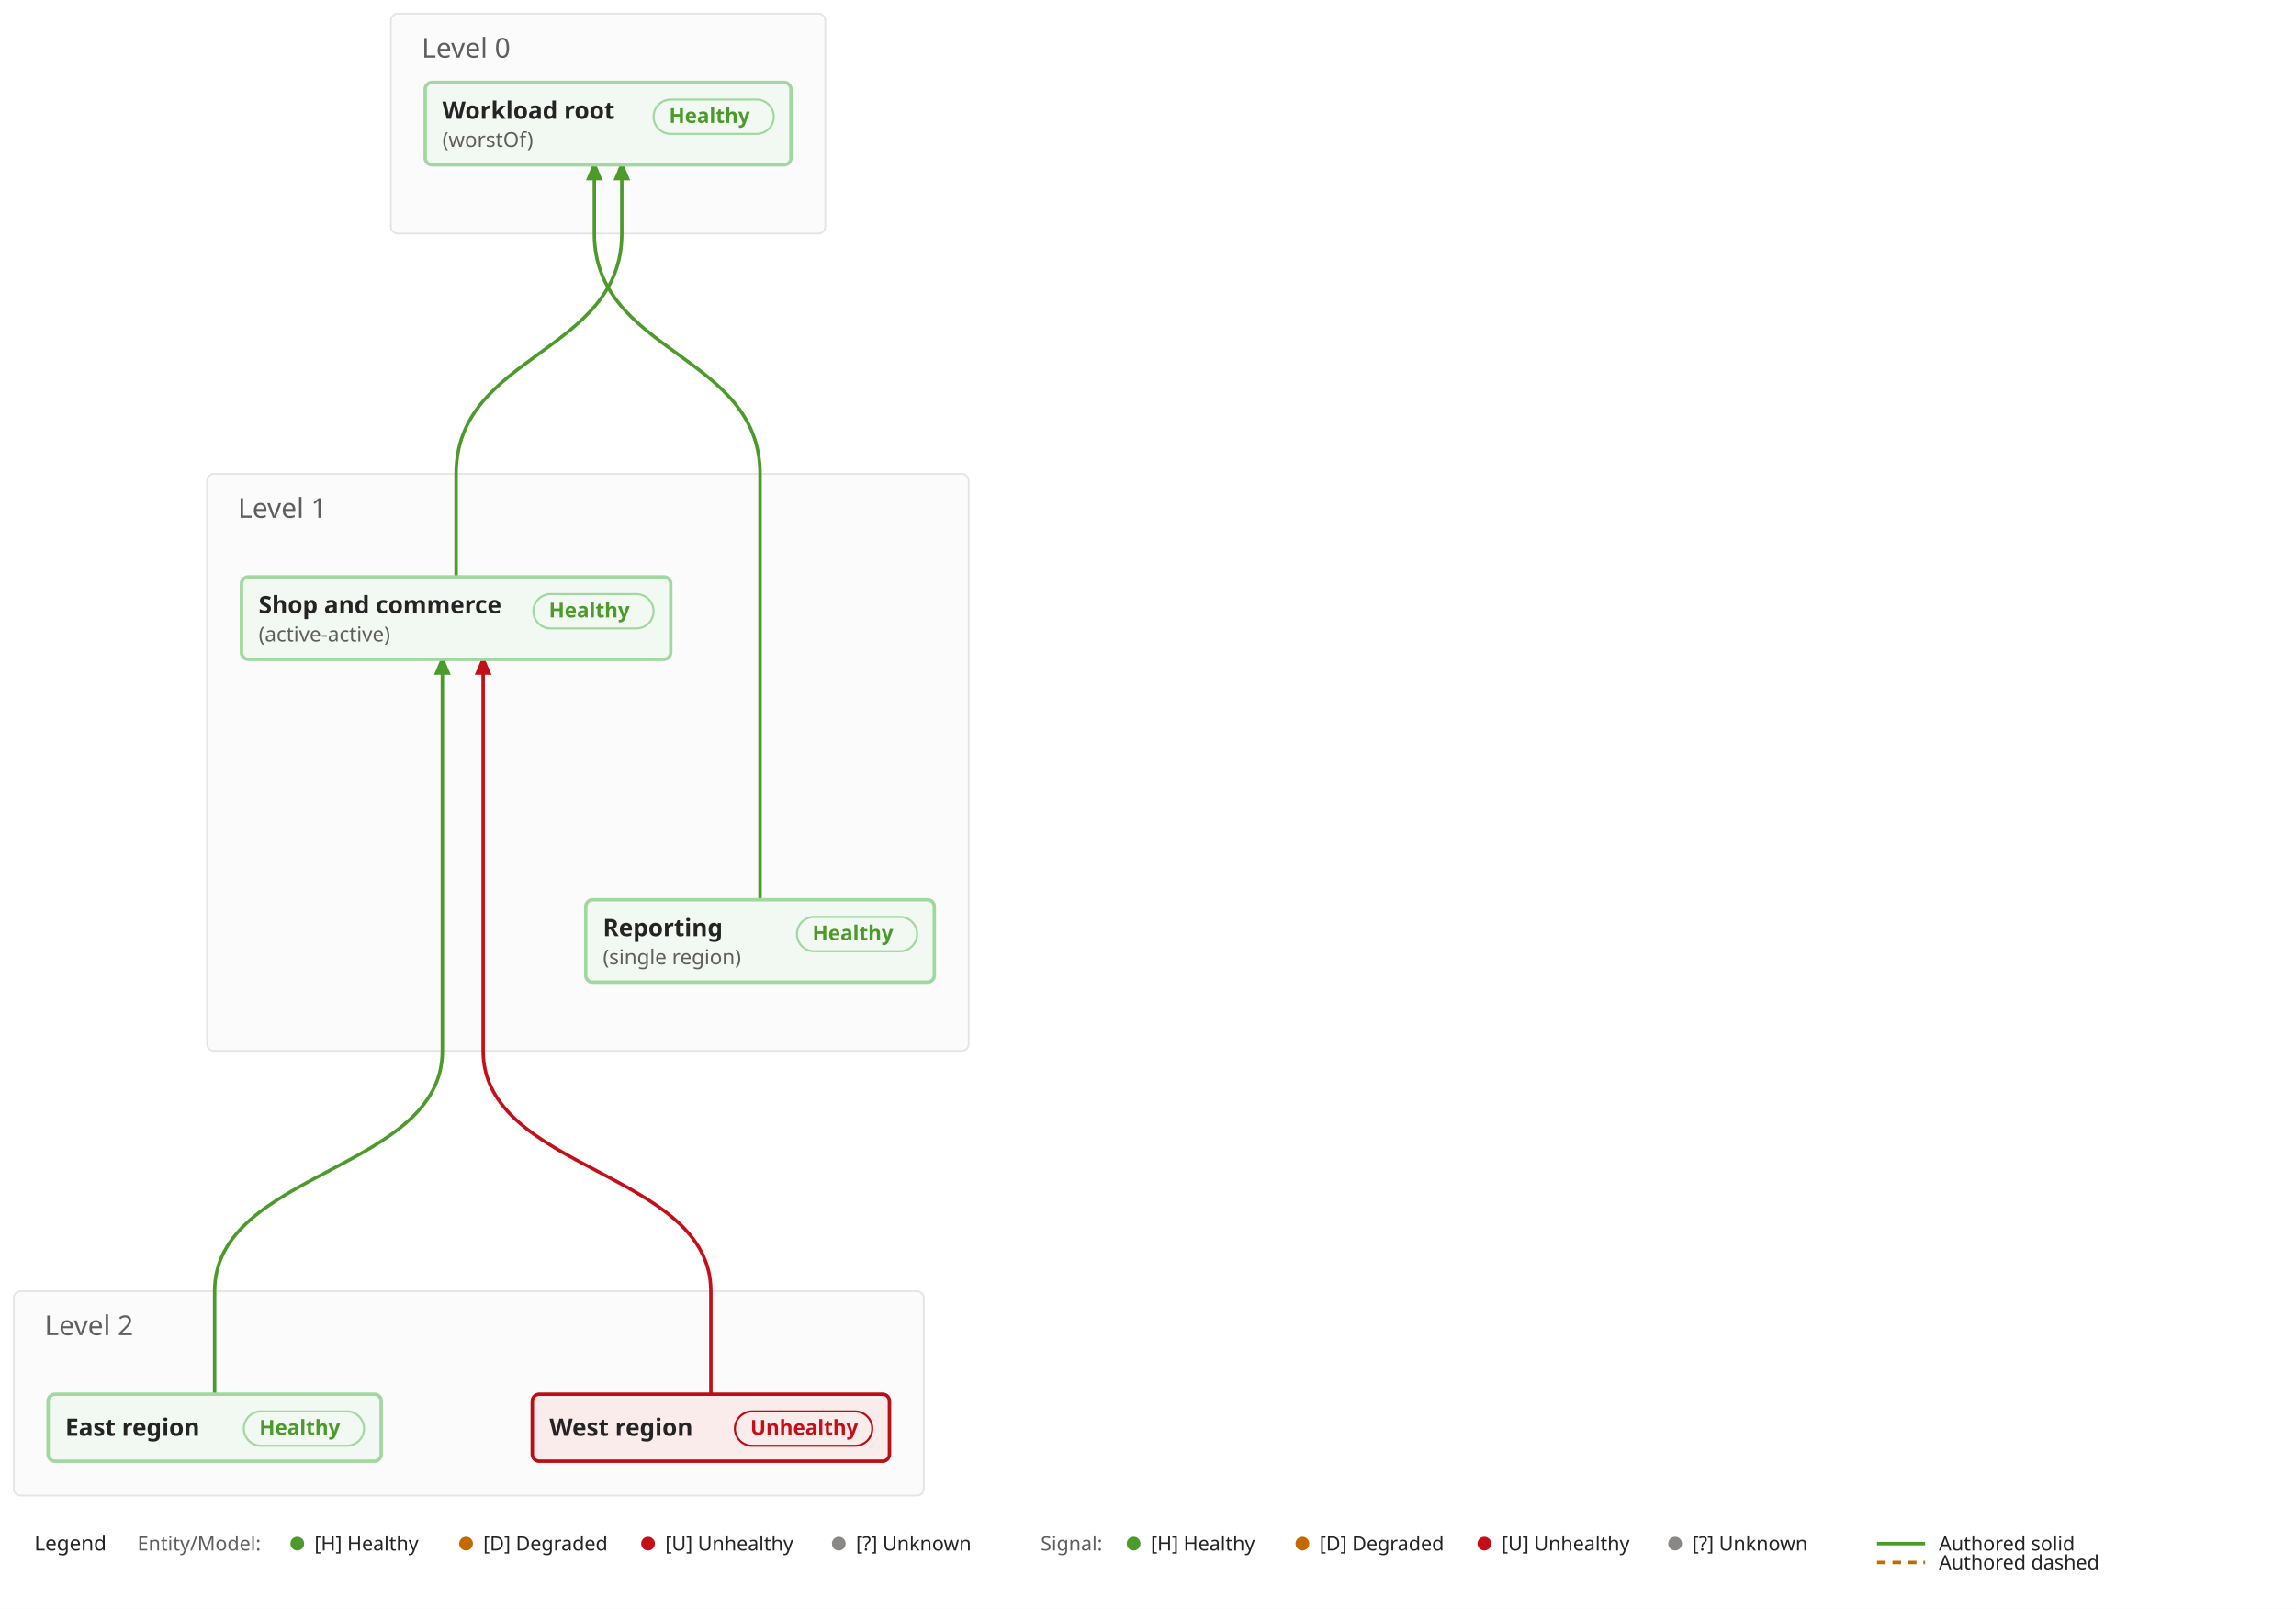
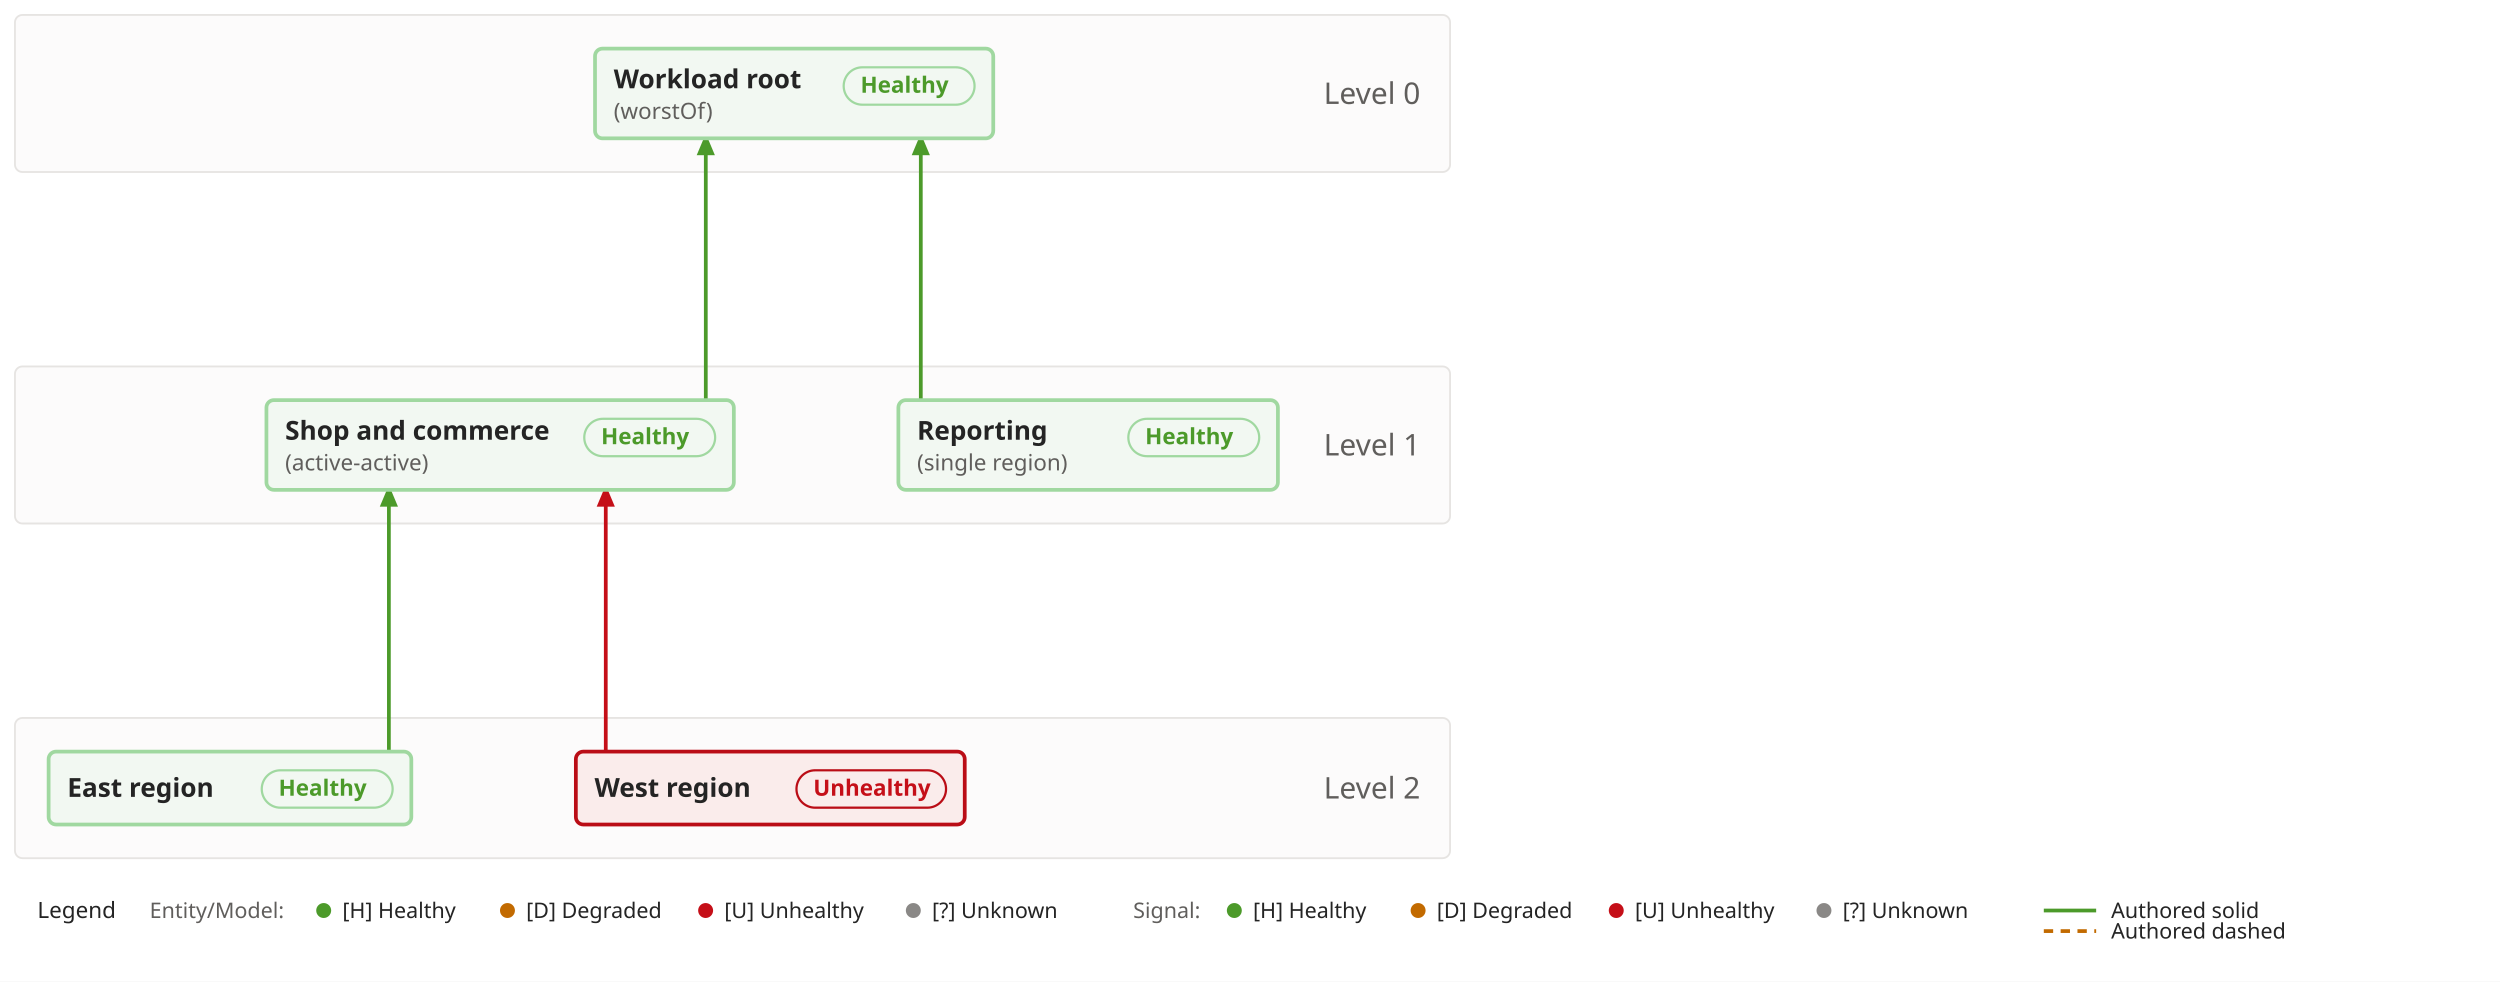
- <svg xmlns="http://www.w3.org/2000/svg" class="pele pele-flowchart ahm-root" style="font-family:Segoe UI, Arial Unicode MS, Arial, sans-serif;color:#242424;font:16px sans-serif;letter-spacing:normal;word-spacing:normal;text-transform:none;direction:ltr;" fill="#242424" aria-roledescription="flowchart" role="img" aria-labelledby="ahm-682476ff07-title ahm-682476ff07-desc" data-ahm-theme="portal" viewBox="0 0 1337.15 937" width="1337.15" height="937">
+ <svg xmlns="http://www.w3.org/2000/svg" class="pele pele-flowchart ahm-root" style="font-family:Segoe UI, Arial Unicode MS, Arial, sans-serif;color:#242424;font:16px sans-serif;letter-spacing:normal;word-spacing:normal;text-transform:none;direction:ltr;" fill="#242424" aria-roledescription="flowchart" role="img" aria-labelledby="ahm-682476ff07-title ahm-682476ff07-desc" data-ahm-theme="portal" viewBox="0 0 1337.15 525" width="1337.15" height="525">
  <rect class="ahm-bg" x="0" y="0" width="100%" height="100%" fill="#ffffff" />
-   <g class="pele-clusters">
-     <g class="pele-cluster" data-id="lane_2">
-       <rect x="227.63" y="8" width="253" height="128" fill="#faf9f8" fill-opacity="0.5" stroke="#e6e4e2" style="rx:4px;" />
-       <text class="pele-cluster-label" fill="#605e5c" x="271.42" y="33.6" text-anchor="middle">Level 0</text>
+   <g transform="translate(18,18)">
+     <g class="pele-clusters">
+       <g class="pele-cluster" data-id="lane_0">
+         <rect x="-10" y="366" width="767.59" height="75" fill="#faf9f8" fill-opacity="0.5" stroke="#e6e4e2" style="rx:4px;" />
+         <text class="pele-cluster-label" fill="#605e5c" x="690" y="409.1" text-anchor="start">Level 2</text>
+       </g>
+       <g class="pele-cluster" data-id="lane_1">
+         <rect x="-10" y="178" width="767.59" height="84" fill="#faf9f8" fill-opacity="0.5" stroke="#e6e4e2" style="rx:4px;" />
+         <text class="pele-cluster-label" fill="#605e5c" x="690" y="225.6" text-anchor="start">Level 1</text>
+       </g>
+       <g class="pele-cluster" data-id="lane_2">
+         <rect x="-10" y="-10" width="767.59" height="84" fill="#faf9f8" fill-opacity="0.5" stroke="#e6e4e2" style="rx:4px;" />
+         <text class="pele-cluster-label" fill="#605e5c" x="690" y="37.6" text-anchor="start">Level 0</text>
+       </g>
    </g>
-     <g class="pele-cluster" data-id="lane_1">
-       <rect x="120.63" y="276" width="443.5" height="336" fill="#faf9f8" fill-opacity="0.5" stroke="#e6e4e2" style="rx:4px;" />
-       <text class="pele-cluster-label" fill="#605e5c" x="164.42" y="301.6" text-anchor="middle">Level 1</text>
+     <g class="pele-edges" fill="none" stroke="#605e5c" stroke-linecap="round">
+       <g class="pele-edge" data-id="L_east_shop_0" style="stroke:#4c9a2a;stroke-width:2px;">
+         <path d="M190.0 384.0 L190.0 251.0" />
+         <path class="pele-marker" d="M190,244L193.36,252L186.64,252Z" fill="#4c9a2a" stroke="#4c9a2a" />
+       </g>
+       <g class="pele-edge" data-id="L_west_shop_0" style="stroke:#c50f18;stroke-width:2px;">
+         <path d="M306.0 384.0 L306.0 251.0" />
+         <path class="pele-marker" d="M306,244L309.36,252L302.64,252Z" fill="#c50f18" stroke="#c50f18" />
+       </g>
+       <g class="pele-edge" data-id="L_rep_root_0" style="stroke:#4c9a2a;stroke-width:2px;">
+         <path d="M474.5 196.0 L474.5 63.0" />
+         <path class="pele-marker" d="M474.5,56L477.86,64L471.14,64Z" fill="#4c9a2a" stroke="#4c9a2a" />
+       </g>
+       <g class="pele-edge" data-id="L_shop_root_0" style="stroke:#4c9a2a;stroke-width:2px;">
+         <path d="M359.5 196.0 L359.5 63.0" />
+         <path class="pele-marker" d="M359.5,56L362.86,64L356.14,64Z" fill="#4c9a2a" stroke="#4c9a2a" />
+       </g>
    </g>
-     <g class="pele-cluster" data-id="lane_0">
-       <rect x="8" y="752" width="530" height="119" fill="#faf9f8" fill-opacity="0.5" stroke="#e6e4e2" style="rx:4px;" />
-       <text class="pele-cluster-label" fill="#605e5c" x="51.8" y="777.6" text-anchor="middle">Level 2</text>
-     </g>
-   </g>
-   <g class="pele-edges" fill="none" stroke="#605e5c" stroke-linecap="round">
-     <g class="pele-edge" data-id="L_east_shop_0" style="stroke:#4c9a2a;stroke-width:2px;">
-       <path d="M125,812L125,752C125,682 257.63,682 257.63,612L257.63,391" />
-       <path class="pele-marker" d="M257.63,384L260.99,392L254.27,392Z" fill="#4c9a2a" stroke="#4c9a2a" />
-     </g>
-     <g class="pele-edge" data-id="L_west_shop_0" style="stroke:#c50f18;stroke-width:2px;">
-       <path d="M414,812L414,752C414,682 281.38,682 281.38,612L281.38,391" />
-       <path class="pele-marker" d="M281.38,384L284.74,392L278.02,392Z" fill="#c50f18" stroke="#c50f18" />
-     </g>
-     <g class="pele-edge" data-id="L_rep_root_0" style="stroke:#4c9a2a;stroke-width:2px;">
-       <path d="M442.63,524L442.63,276C442.63,206 346.13,206 346.13,136L346.13,103" />
-       <path class="pele-marker" d="M346.13,96L349.49,104L342.77,104Z" fill="#4c9a2a" stroke="#4c9a2a" />
-     </g>
-     <g class="pele-edge" data-id="L_shop_root_0" style="stroke:#4c9a2a;stroke-width:2px;">
-       <path d="M265.63,336L265.63,276C265.63,206 362.13,206 362.13,136L362.13,103" />
-       <path class="pele-marker" d="M362.13,96L365.49,104L358.77,104Z" fill="#4c9a2a" stroke="#4c9a2a" />
-     </g>
-   </g>
-   <g class="pele-nodes">
-     <g class="pele-node pele-shape-rect ahm_healthy ahm_card state-healthy" data-id="east" transform="translate(125,831.5)">
-       <rect x="-97" y="-19.5" width="194" height="39" fill="#ffffff" stroke="#e6e4e2" style="rx:4px;fill:#f2f8f2;stroke:#a0d8a0;stroke-width:2px;" />
-       <g class="ahm-node-content">
-         <defs class="ahm-node-clips" />
-         <g class="ahm-entity-header entity-state-healthy">
-           <text class="ahm-entity-title" x="-87" y="4.7" font-size="14" fill="#242424" text-anchor="start" font-weight="700">
-             <tspan x="-87" y="4.7">East region</tspan>
-           </text>
-           <rect class="ahm-entity-status-badge entity-state-healthy" x="17" y="-9.5" width="70" height="20" rx="10" ry="10" fill="#f2f8f2" stroke="#a0d8a0" stroke-width="1.2" />
-           <text class="ahm-entity-status-text entity-state-healthy" x="26" y="4.1" font-size="12" font-weight="600" fill="#4c9a2a" text-anchor="start">Healthy</text>
+     <g class="pele-nodes">
+       <g class="pele-node pele-shape-rect ahm_healthy ahm_card state-healthy" data-id="east" transform="translate(105,403.5)">
+         <rect x="-97" y="-19.5" width="194" height="39" fill="#ffffff" stroke="#e6e4e2" style="rx:4px;fill:#f2f8f2;stroke:#a0d8a0;stroke-width:2px;" />
+         <g class="ahm-node-content">
+           <defs class="ahm-node-clips" />
+           <g class="ahm-entity-header entity-state-healthy">
+             <text class="ahm-entity-title" x="-87" y="4.7" font-size="14" fill="#242424" text-anchor="start" font-weight="700">
+               <tspan x="-87" y="4.7">East region</tspan>
+             </text>
+             <rect class="ahm-entity-status-badge entity-state-healthy" x="17" y="-9.5" width="70" height="20" rx="10" ry="10" fill="#f2f8f2" stroke="#a0d8a0" stroke-width="1.2" />
+             <text class="ahm-entity-status-text entity-state-healthy" x="26" y="4.1" font-size="12" font-weight="600" fill="#4c9a2a" text-anchor="start">Healthy</text>
+           </g>
        </g>
      </g>
-     </g>
-     <g class="pele-node pele-shape-rect ahm_unhealthy ahm_card state-unhealthy" data-id="west" transform="translate(414,831.5)">
-       <rect x="-104" y="-19.5" width="208" height="39" fill="#ffffff" stroke="#e6e4e2" style="rx:4px;fill:#faeceb;stroke:#ba0d16;stroke-width:2px;" />
-       <g class="ahm-node-content">
-         <defs class="ahm-node-clips" />
-         <g class="ahm-entity-header entity-state-unhealthy">
-           <text class="ahm-entity-title" x="-94" y="4.7" font-size="14" fill="#242424" text-anchor="start" font-weight="700">
-             <tspan x="-94" y="4.7">West region</tspan>
-           </text>
-           <rect class="ahm-entity-status-badge entity-state-unhealthy" x="14" y="-9.5" width="80" height="20" rx="10" ry="10" fill="#faeceb" stroke="#ba0d16" stroke-width="1.2" />
-           <text class="ahm-entity-status-text entity-state-unhealthy" x="23" y="4.1" font-size="12" font-weight="600" fill="#c50f18" text-anchor="start">Unhealthy</text>
+       <g class="pele-node pele-shape-rect ahm_unhealthy ahm_card state-unhealthy" data-id="west" transform="translate(394,403.5)">
+         <rect x="-104" y="-19.5" width="208" height="39" fill="#ffffff" stroke="#e6e4e2" style="rx:4px;fill:#faeceb;stroke:#ba0d16;stroke-width:2px;" />
+         <g class="ahm-node-content">
+           <defs class="ahm-node-clips" />
+           <g class="ahm-entity-header entity-state-unhealthy">
+             <text class="ahm-entity-title" x="-94" y="4.7" font-size="14" fill="#242424" text-anchor="start" font-weight="700">
+               <tspan x="-94" y="4.7">West region</tspan>
+             </text>
+             <rect class="ahm-entity-status-badge entity-state-unhealthy" x="14" y="-9.5" width="80" height="20" rx="10" ry="10" fill="#faeceb" stroke="#ba0d16" stroke-width="1.2" />
+             <text class="ahm-entity-status-text entity-state-unhealthy" x="23" y="4.1" font-size="12" font-weight="600" fill="#c50f18" text-anchor="start">Unhealthy</text>
+           </g>
        </g>
      </g>
-     </g>
-     <g class="pele-node pele-shape-rect ahm_healthy ahm_card state-healthy" data-id="shop" transform="translate(265.63,360)">
-       <rect x="-125" y="-24" width="250" height="48" fill="#ffffff" stroke="#e6e4e2" style="rx:4px;fill:#f2f8f2;stroke:#a0d8a0;stroke-width:2px;" />
-       <g class="ahm-node-content">
-         <defs class="ahm-node-clips" />
-         <g class="ahm-entity-header entity-state-healthy">
-           <text class="ahm-entity-title" x="-115" y="-2.8" font-size="14" fill="#242424" text-anchor="start" font-weight="700">
-             <tspan x="-115" y="-2.8">Shop and commerce</tspan>
-           </text>
-           <text class="ahm-entity-qualifier" x="-115" y="13.6" font-size="12" fill="#605e5c" text-anchor="start" font-weight="500">
-             <tspan x="-115" y="13.6">(active-active)</tspan>
-           </text>
-           <rect class="ahm-entity-status-badge entity-state-healthy" x="45" y="-14" width="70" height="20" rx="10" ry="10" fill="#f2f8f2" stroke="#a0d8a0" stroke-width="1.2" />
-           <text class="ahm-entity-status-text entity-state-healthy" x="54" y="-0.4" font-size="12" font-weight="600" fill="#4c9a2a" text-anchor="start">Healthy</text>
+       <g class="pele-node pele-shape-rect ahm_healthy ahm_card state-healthy" data-id="shop" transform="translate(249.5,220)">
+         <rect x="-125" y="-24" width="250" height="48" fill="#ffffff" stroke="#e6e4e2" style="rx:4px;fill:#f2f8f2;stroke:#a0d8a0;stroke-width:2px;" />
+         <g class="ahm-node-content">
+           <defs class="ahm-node-clips" />
+           <g class="ahm-entity-header entity-state-healthy">
+             <text class="ahm-entity-title" x="-115" y="-2.8" font-size="14" fill="#242424" text-anchor="start" font-weight="700">
+               <tspan x="-115" y="-2.8">Shop and commerce</tspan>
+             </text>
+             <text class="ahm-entity-qualifier" x="-115" y="13.6" font-size="12" fill="#605e5c" text-anchor="start" font-weight="500">
+               <tspan x="-115" y="13.6">(active-active)</tspan>
+             </text>
+             <rect class="ahm-entity-status-badge entity-state-healthy" x="45" y="-14" width="70" height="20" rx="10" ry="10" fill="#f2f8f2" stroke="#a0d8a0" stroke-width="1.2" />
+             <text class="ahm-entity-status-text entity-state-healthy" x="54" y="-0.4" font-size="12" font-weight="600" fill="#4c9a2a" text-anchor="start">Healthy</text>
+           </g>
        </g>
      </g>
-     </g>
-     <g class="pele-node pele-shape-rect ahm_healthy ahm_card state-healthy" data-id="rep" transform="translate(442.63,548)">
-       <rect x="-101.5" y="-24" width="203" height="48" fill="#ffffff" stroke="#e6e4e2" style="rx:4px;fill:#f2f8f2;stroke:#a0d8a0;stroke-width:2px;" />
-       <g class="ahm-node-content">
-         <defs class="ahm-node-clips" />
-         <g class="ahm-entity-header entity-state-healthy">
-           <text class="ahm-entity-title" x="-91.5" y="-2.8" font-size="14" fill="#242424" text-anchor="start" font-weight="700">
-             <tspan x="-91.5" y="-2.8">Reporting</tspan>
-           </text>
-           <text class="ahm-entity-qualifier" x="-91.5" y="13.6" font-size="12" fill="#605e5c" text-anchor="start" font-weight="500">
-             <tspan x="-91.5" y="13.6">(single region)</tspan>
-           </text>
-           <rect class="ahm-entity-status-badge entity-state-healthy" x="21.5" y="-14" width="70" height="20" rx="10" ry="10" fill="#f2f8f2" stroke="#a0d8a0" stroke-width="1.2" />
-           <text class="ahm-entity-status-text entity-state-healthy" x="30.5" y="-0.4" font-size="12" font-weight="600" fill="#4c9a2a" text-anchor="start">Healthy</text>
+       <g class="pele-node pele-shape-rect ahm_healthy ahm_card state-healthy" data-id="rep" transform="translate(564,220)">
+         <rect x="-101.5" y="-24" width="203" height="48" fill="#ffffff" stroke="#e6e4e2" style="rx:4px;fill:#f2f8f2;stroke:#a0d8a0;stroke-width:2px;" />
+         <g class="ahm-node-content">
+           <defs class="ahm-node-clips" />
+           <g class="ahm-entity-header entity-state-healthy">
+             <text class="ahm-entity-title" x="-91.5" y="-2.8" font-size="14" fill="#242424" text-anchor="start" font-weight="700">
+               <tspan x="-91.5" y="-2.8">Reporting</tspan>
+             </text>
+             <text class="ahm-entity-qualifier" x="-91.5" y="13.6" font-size="12" fill="#605e5c" text-anchor="start" font-weight="500">
+               <tspan x="-91.5" y="13.6">(single region)</tspan>
+             </text>
+             <rect class="ahm-entity-status-badge entity-state-healthy" x="21.5" y="-14" width="70" height="20" rx="10" ry="10" fill="#f2f8f2" stroke="#a0d8a0" stroke-width="1.2" />
+             <text class="ahm-entity-status-text entity-state-healthy" x="30.5" y="-0.4" font-size="12" font-weight="600" fill="#4c9a2a" text-anchor="start">Healthy</text>
+           </g>
        </g>
      </g>
-     </g>
-     <g class="pele-node pele-shape-rect ahm_healthy ahm_card state-healthy" data-id="root" transform="translate(354.13,72)">
-       <rect x="-106.5" y="-24" width="213" height="48" fill="#ffffff" stroke="#e6e4e2" style="rx:4px;fill:#f2f8f2;stroke:#a0d8a0;stroke-width:2px;" />
-       <g class="ahm-node-content">
-         <defs class="ahm-node-clips" />
-         <g class="ahm-entity-header entity-state-healthy">
-           <text class="ahm-entity-title" x="-96.5" y="-2.8" font-size="14" fill="#242424" text-anchor="start" font-weight="700">
-             <tspan x="-96.5" y="-2.8">Workload root</tspan>
-           </text>
-           <text class="ahm-entity-qualifier" x="-96.5" y="13.6" font-size="12" fill="#605e5c" text-anchor="start" font-weight="500">
-             <tspan x="-96.5" y="13.6">(worstOf)</tspan>
-           </text>
-           <rect class="ahm-entity-status-badge entity-state-healthy" x="26.5" y="-14" width="70" height="20" rx="10" ry="10" fill="#f2f8f2" stroke="#a0d8a0" stroke-width="1.2" />
-           <text class="ahm-entity-status-text entity-state-healthy" x="35.5" y="-0.4" font-size="12" font-weight="600" fill="#4c9a2a" text-anchor="start">Healthy</text>
+       <g class="pele-node pele-shape-rect ahm_healthy ahm_card state-healthy" data-id="root" transform="translate(406.75,32)">
+         <rect x="-106.5" y="-24" width="213" height="48" fill="#ffffff" stroke="#e6e4e2" style="rx:4px;fill:#f2f8f2;stroke:#a0d8a0;stroke-width:2px;" />
+         <g class="ahm-node-content">
+           <defs class="ahm-node-clips" />
+           <g class="ahm-entity-header entity-state-healthy">
+             <text class="ahm-entity-title" x="-96.5" y="-2.8" font-size="14" fill="#242424" text-anchor="start" font-weight="700">
+               <tspan x="-96.5" y="-2.8">Workload root</tspan>
+             </text>
+             <text class="ahm-entity-qualifier" x="-96.5" y="13.6" font-size="12" fill="#605e5c" text-anchor="start" font-weight="500">
+               <tspan x="-96.5" y="13.6">(worstOf)</tspan>
+             </text>
+             <rect class="ahm-entity-status-badge entity-state-healthy" x="26.5" y="-14" width="70" height="20" rx="10" ry="10" fill="#f2f8f2" stroke="#a0d8a0" stroke-width="1.2" />
+             <text class="ahm-entity-status-text entity-state-healthy" x="35.5" y="-0.4" font-size="12" font-weight="600" fill="#4c9a2a" text-anchor="start">Healthy</text>
+           </g>
        </g>
      </g>
    </g>
  </g>
  <g class="ahm-legend" transform="translate(0,0)">
-     <text x="20" y="903" font-size="12" fill="#242424">Legend</text>
-     <text x="80.04" y="903" font-size="11.5" fill="#605e5c">Entity/Model:</text>
-     <g transform="translate(173.13,899)">
+     <text x="20" y="491" font-size="12" fill="#242424">Legend</text>
+     <text x="80.04" y="491" font-size="11.5" fill="#605e5c">Entity/Model:</text>
+     <g transform="translate(173.13,487)">
      <circle cx="0" cy="0" r="4" fill="#4c9a2a" />
      <text x="10" y="4" font-size="11.5" fill="#242424">[H] Healthy</text>
    </g>
-     <g transform="translate(271.42,899)">
+     <g transform="translate(271.42,487)">
      <circle cx="0" cy="0" r="4" fill="#c26a00" />
      <text x="10" y="4" font-size="11.5" fill="#242424">[D] Degraded</text>
    </g>
-     <g transform="translate(377.41,899)">
+     <g transform="translate(377.41,487)">
      <circle cx="0" cy="0" r="4" fill="#c50f18" />
      <text x="10" y="4" font-size="11.5" fill="#242424">[U] Unhealthy</text>
    </g>
-     <g transform="translate(488.5,899)">
+     <g transform="translate(488.5,487)">
      <circle cx="0" cy="0" r="4" fill="#8a8886" />
      <text x="10" y="4" font-size="11.5" fill="#242424">[?] Unknown</text>
    </g>
-     <text x="606.08" y="903" font-size="11.5" fill="#605e5c">Signal:</text>
-     <g transform="translate(660.19,899)">
+     <text x="606.08" y="491" font-size="11.5" fill="#605e5c">Signal:</text>
+     <g transform="translate(660.19,487)">
      <circle cx="0" cy="0" r="4" fill="#4c9a2a" />
      <text x="10" y="4" font-size="11.5" fill="#242424">[H] Healthy</text>
    </g>
-     <g transform="translate(758.49,899)">
+     <g transform="translate(758.49,487)">
      <circle cx="0" cy="0" r="4" fill="#c26a00" />
      <text x="10" y="4" font-size="11.5" fill="#242424">[D] Degraded</text>
    </g>
-     <g transform="translate(864.47,899)">
+     <g transform="translate(864.47,487)">
      <circle cx="0" cy="0" r="4" fill="#c50f18" />
      <text x="10" y="4" font-size="11.5" fill="#242424">[U] Unhealthy</text>
    </g>
-     <g transform="translate(975.56,899)">
+     <g transform="translate(975.56,487)">
      <circle cx="0" cy="0" r="4" fill="#8a8886" />
      <text x="10" y="4" font-size="11.5" fill="#242424">[?] Unknown</text>
    </g>
-     <g transform="translate(1093.15,899)">
+     <g transform="translate(1093.15,487)">
      <line x1="0" y1="0" x2="28" y2="0" stroke="#4c9a2a" stroke-width="2" />
      <text x="36" y="4" font-size="11.5" fill="#242424">Authored solid</text>
    </g>
-     <g transform="translate(1093.15,910)">
+     <g transform="translate(1093.15,498)">
      <line x1="0" y1="0" x2="28" y2="0" stroke="#c26a00" stroke-width="2" stroke-dasharray="5 4" />
      <text x="36" y="4" font-size="11.5" fill="#242424">Authored dashed</text>
    </g>
  </g>
</svg>
